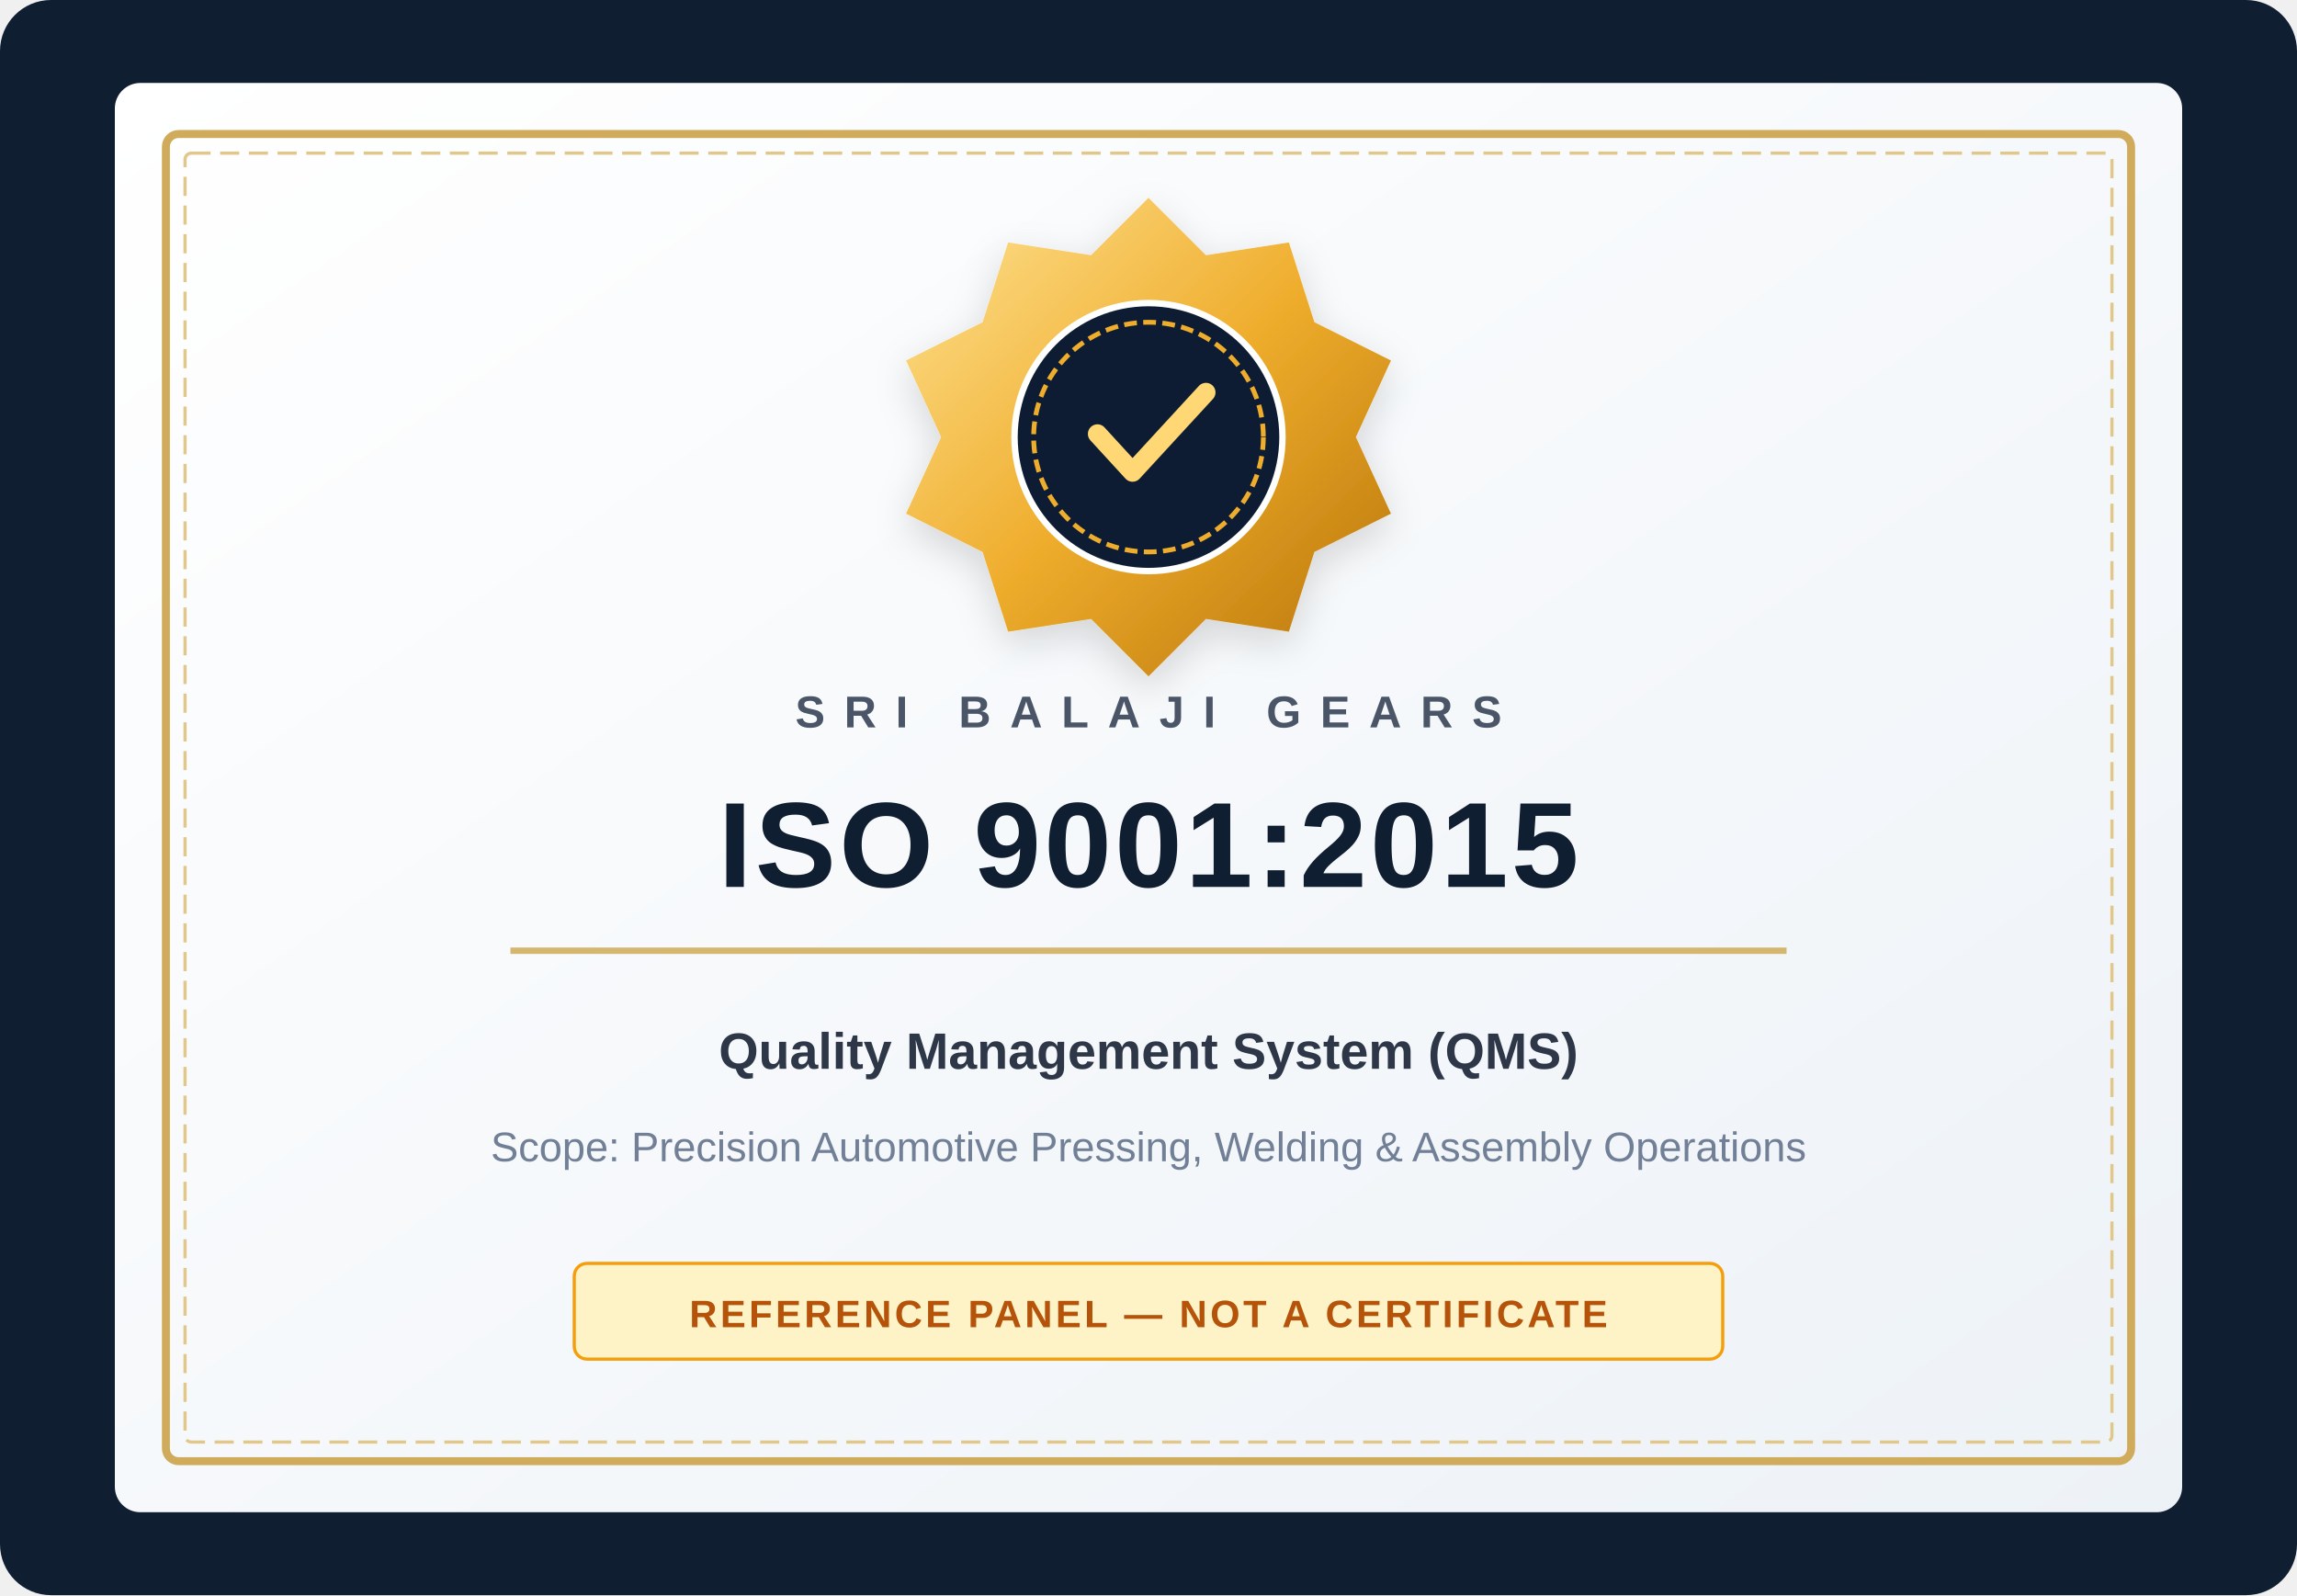
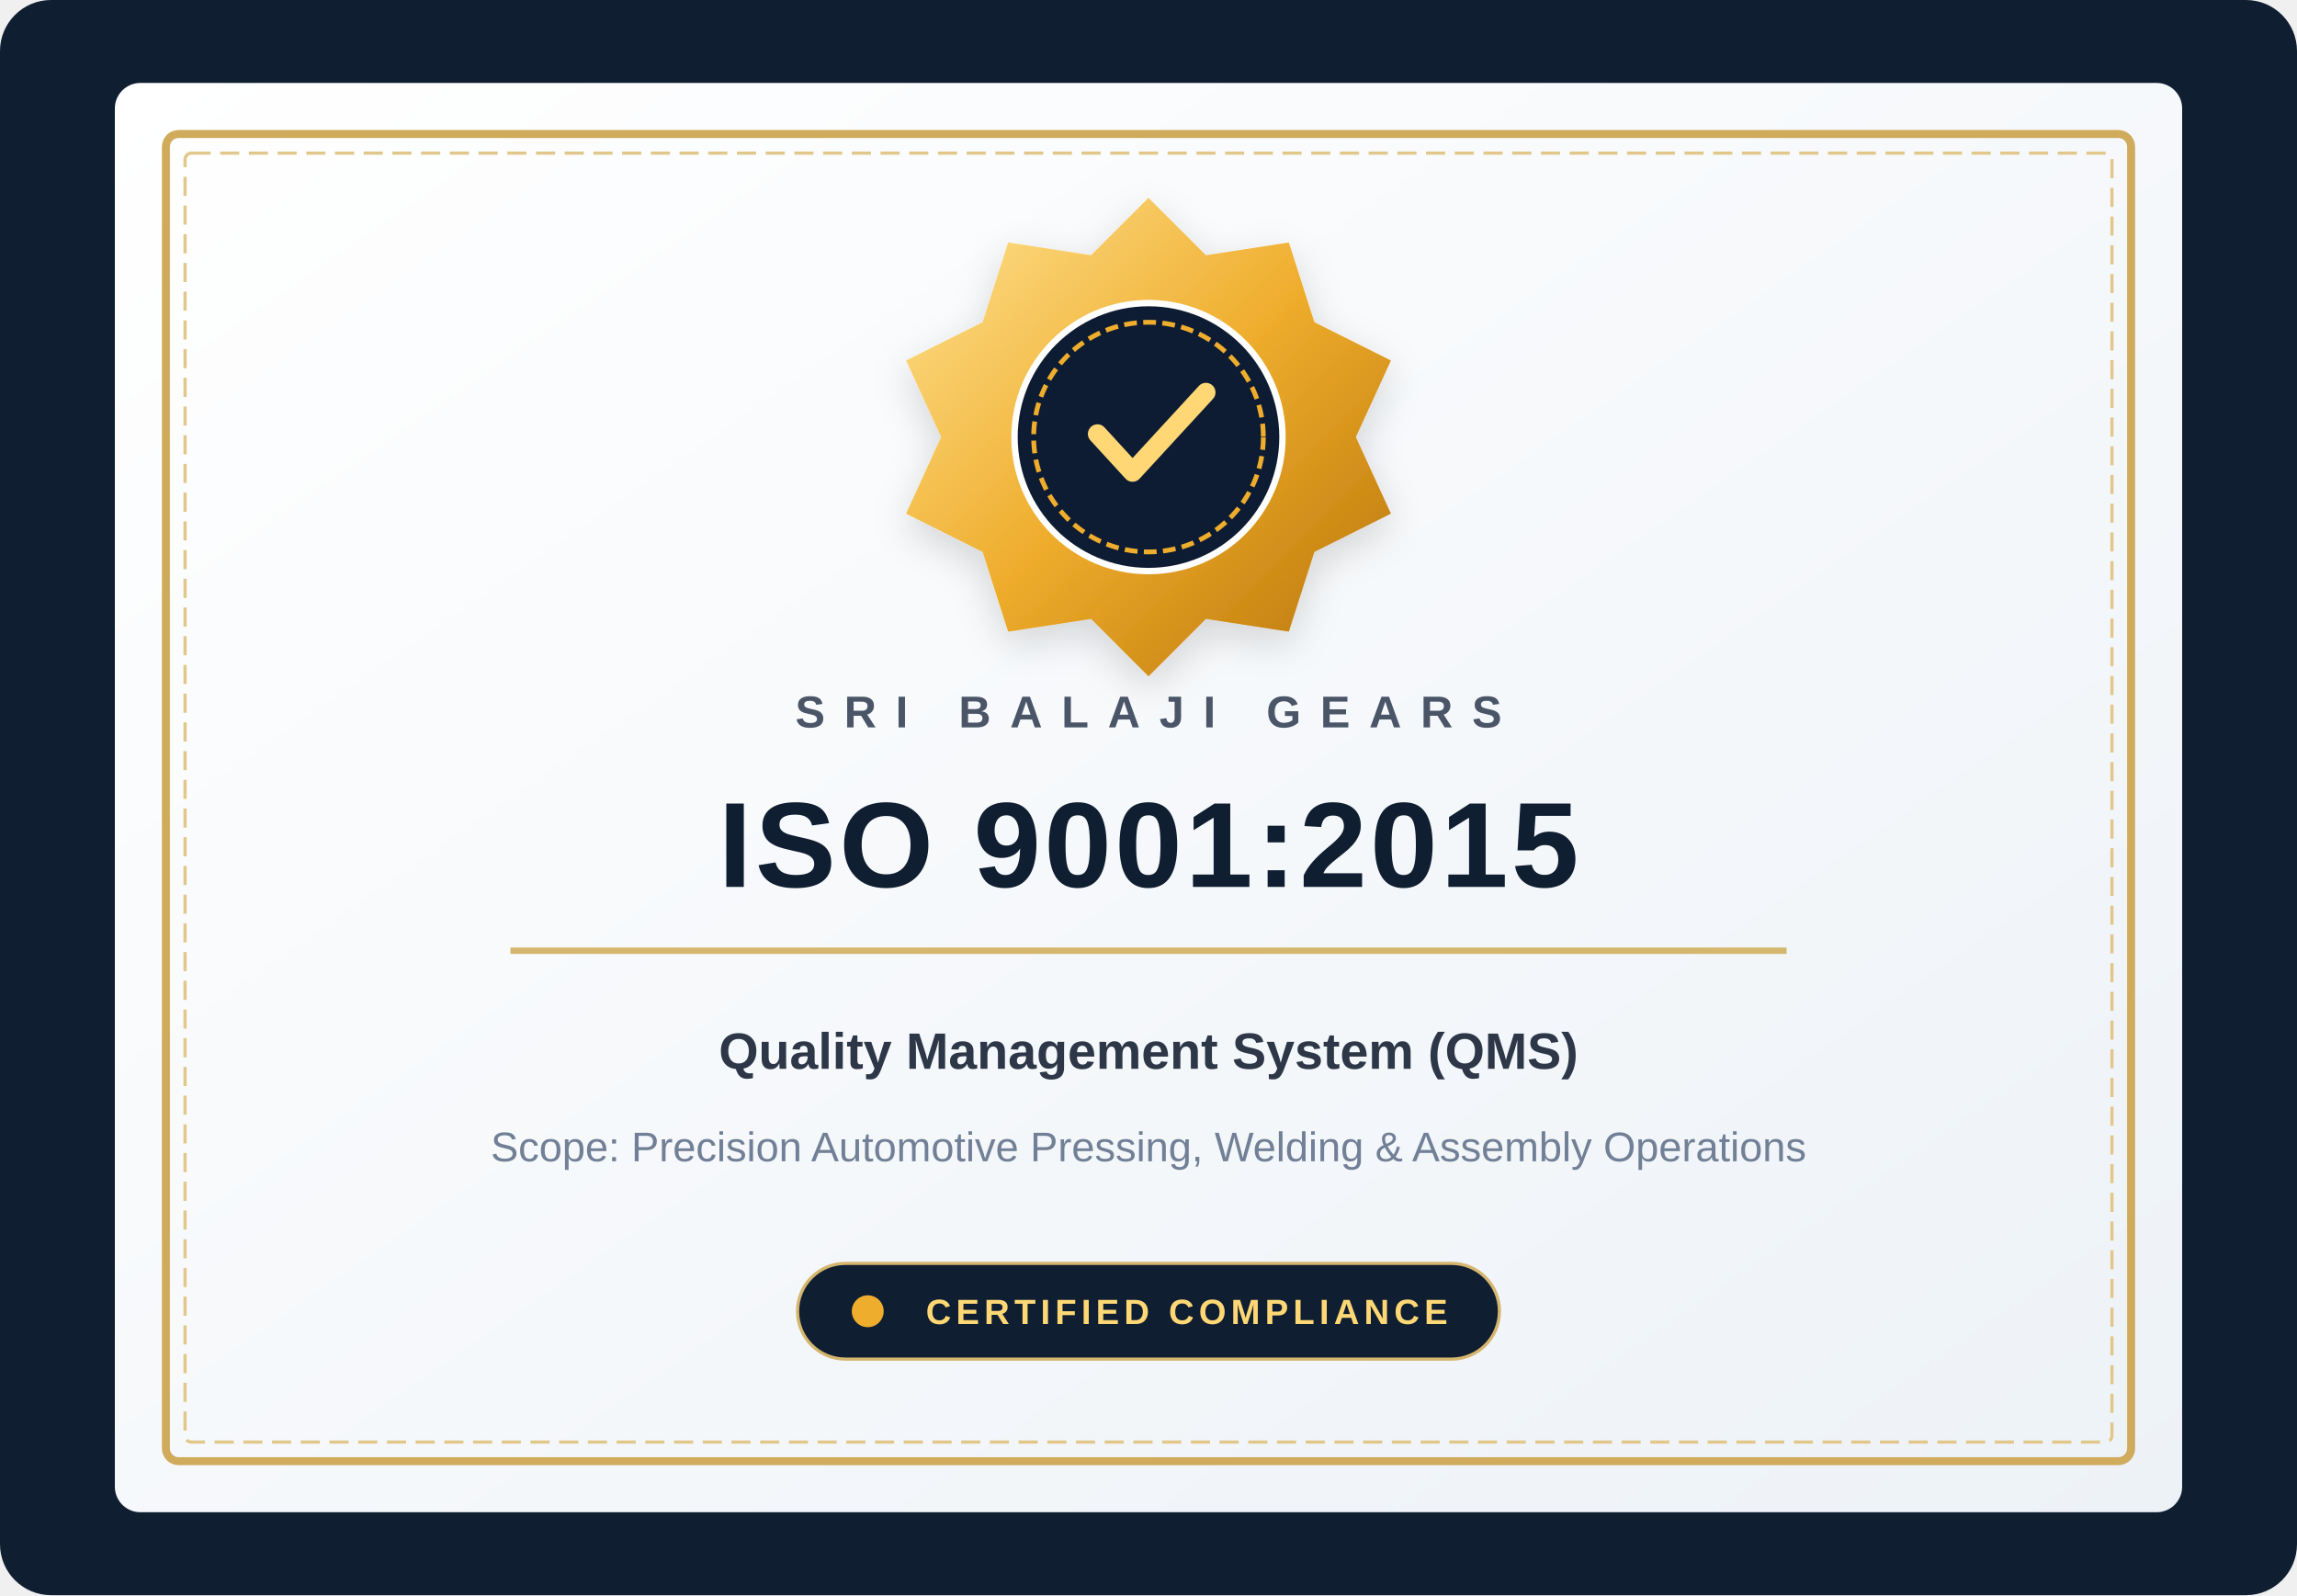
<svg xmlns="http://www.w3.org/2000/svg" width="720" height="500" viewBox="0 0 720 500">
  <defs>
    <linearGradient id="bgP" x1="0%" y1="0%" x2="100%" y2="100%">
      <stop offset="0%" stop-color="#ffffff" />
      <stop offset="100%" stop-color="#edf2f7" />
    </linearGradient>
    <linearGradient id="goldRibbon" x1="0%" y1="0%" x2="100%" y2="100%">
      <stop offset="0%" stop-color="#ffe494" />
      <stop offset="50%" stop-color="#efad2d" />
      <stop offset="100%" stop-color="#b67308" />
    </linearGradient>
    <filter id="badgeShadow" x="-20%" y="-20%" width="140%" height="140%">
      <feDropShadow dx="0" dy="4" stdDeviation="6" flood-color="#000000" flood-opacity="0.15" />
    </filter>
  </defs>
  <rect width="720" height="500" rx="16" fill="#0f1e31" />
  <rect x="36" y="26" width="648" height="448" rx="8" fill="url(#bgP)" />
  <rect x="52" y="42" width="616" height="416" rx="4" fill="none" stroke="#cfab5b" stroke-width="2.5" />
  <rect x="58" y="48" width="604" height="404" rx="2" fill="none" stroke="#e2c78a" stroke-width="1" stroke-dasharray="6 3" />
  <g filter="url(#badgeShadow)">
    <path d="M360 62 L378 80 L404 76 L412 101 L436 113 L425 137 L436 161 L412 173 L404 198 L378 194 L360 212 L342 194 L316 198 L308 173 L284 161 L295 137 L284 113 L308 101 L316 76 L342 80 Z" fill="url(#goldRibbon)" />
    <circle cx="360" cy="137" r="42" fill="#0f1e31" stroke="#ffffff" stroke-width="2" />
    <circle cx="360" cy="137" r="36" fill="none" stroke="#efad2d" stroke-width="1.5" stroke-dasharray="4 2" />
    <path d="M344 136 L355 148 L378 123" fill="none" stroke="#ffd875" stroke-width="6" stroke-linecap="round" stroke-linejoin="round" />
  </g>
  <text x="360" y="228" font-family="'Plus Jakarta Sans', Arial, sans-serif" font-size="14" font-weight="800" text-anchor="middle" letter-spacing="6" fill="#4a5568">SRI BALAJI GEARS</text>
  <text x="360" y="278" font-family="'Barlow Condensed', Arial, sans-serif" font-size="38" font-weight="900" text-anchor="middle" letter-spacing="1" fill="#0f1e31">ISO 9001:2015</text>
  <line x1="160" y1="298" x2="560" y2="298" stroke="#d5b66e" stroke-width="2" />
  <text x="360" y="335" font-family="'Plus Jakarta Sans', Arial, sans-serif" font-size="16" font-weight="600" text-anchor="middle" fill="#2d3748">Quality Management System (QMS)</text>
  <text x="360" y="364" font-family="'Plus Jakarta Sans', Arial, sans-serif" font-size="13" font-weight="500" text-anchor="middle" fill="#718096">Scope: Precision Automotive Pressing, Welding &amp; Assembly Operations</text>
-   <rect x="180" y="396" width="360" height="30" rx="4" fill="#fef3c7" stroke="#f59e0b" stroke-width="1" />
-   <text x="360" y="416" font-family="'Plus Jakarta Sans', Arial, sans-serif" font-size="12" font-weight="800" text-anchor="middle" letter-spacing="1" fill="#b45309">REFERENCE PANEL — NOT A CERTIFICATE</text>
+   <g transform="translate(250, 396)">
+     <rect width="220" height="30" rx="15" fill="#0f1e31" stroke="#d5b66e" stroke-width="1" />
+     <circle cx="22" cy="15" r="5" fill="#efad2d" />
+     <text x="122" y="19" font-family="'Plus Jakarta Sans', Arial, sans-serif" font-size="11" font-weight="800" text-anchor="middle" letter-spacing="1.5" fill="#ffd875">CERTIFIED COMPLIANCE</text>
+   </g>
</svg>
